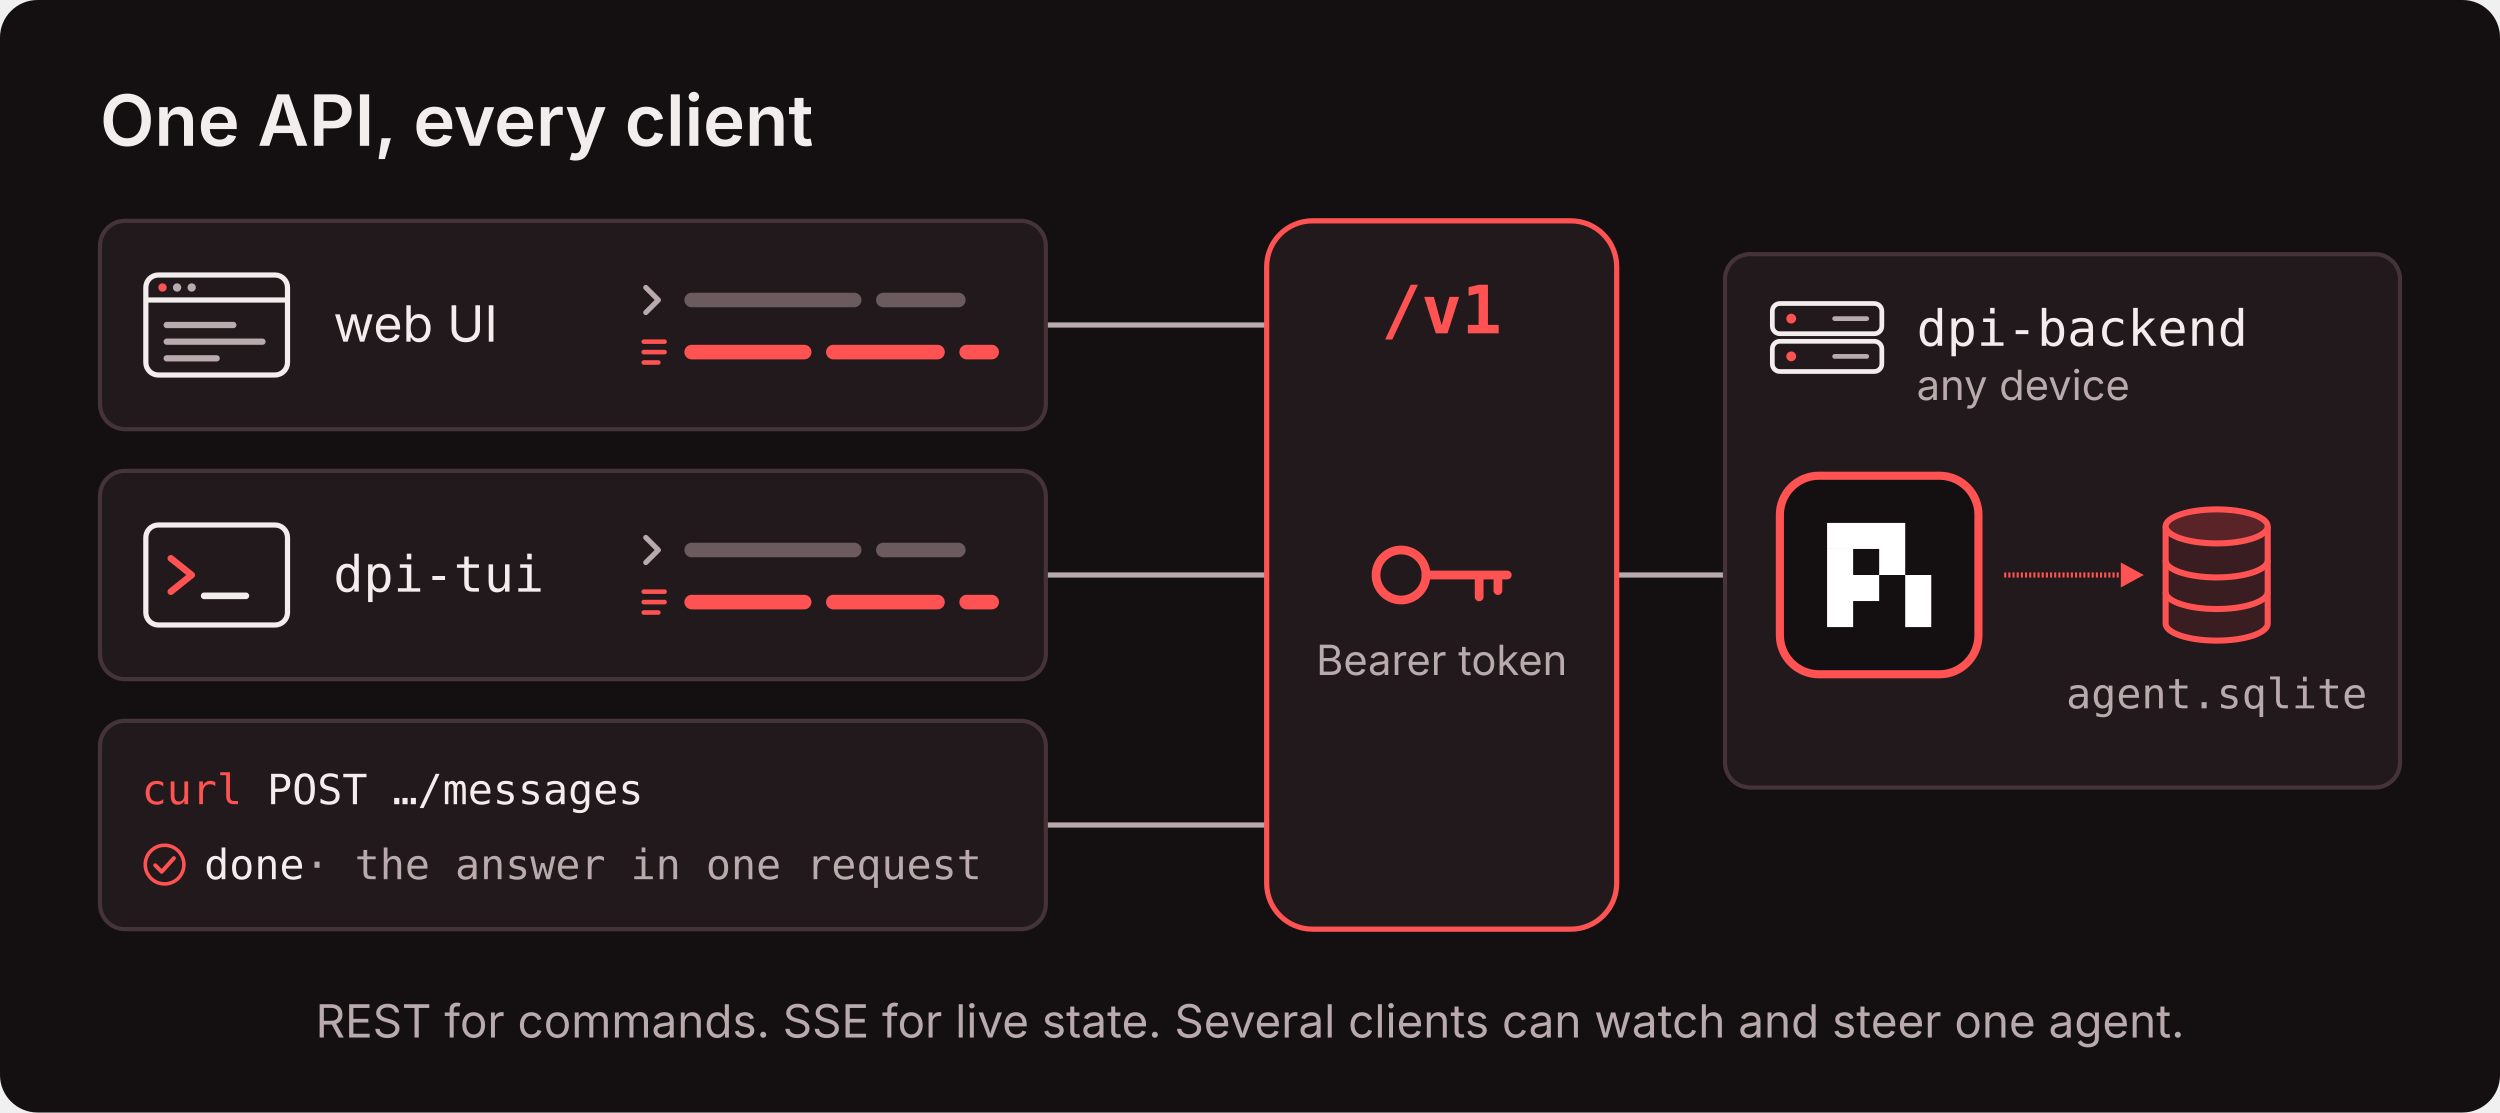
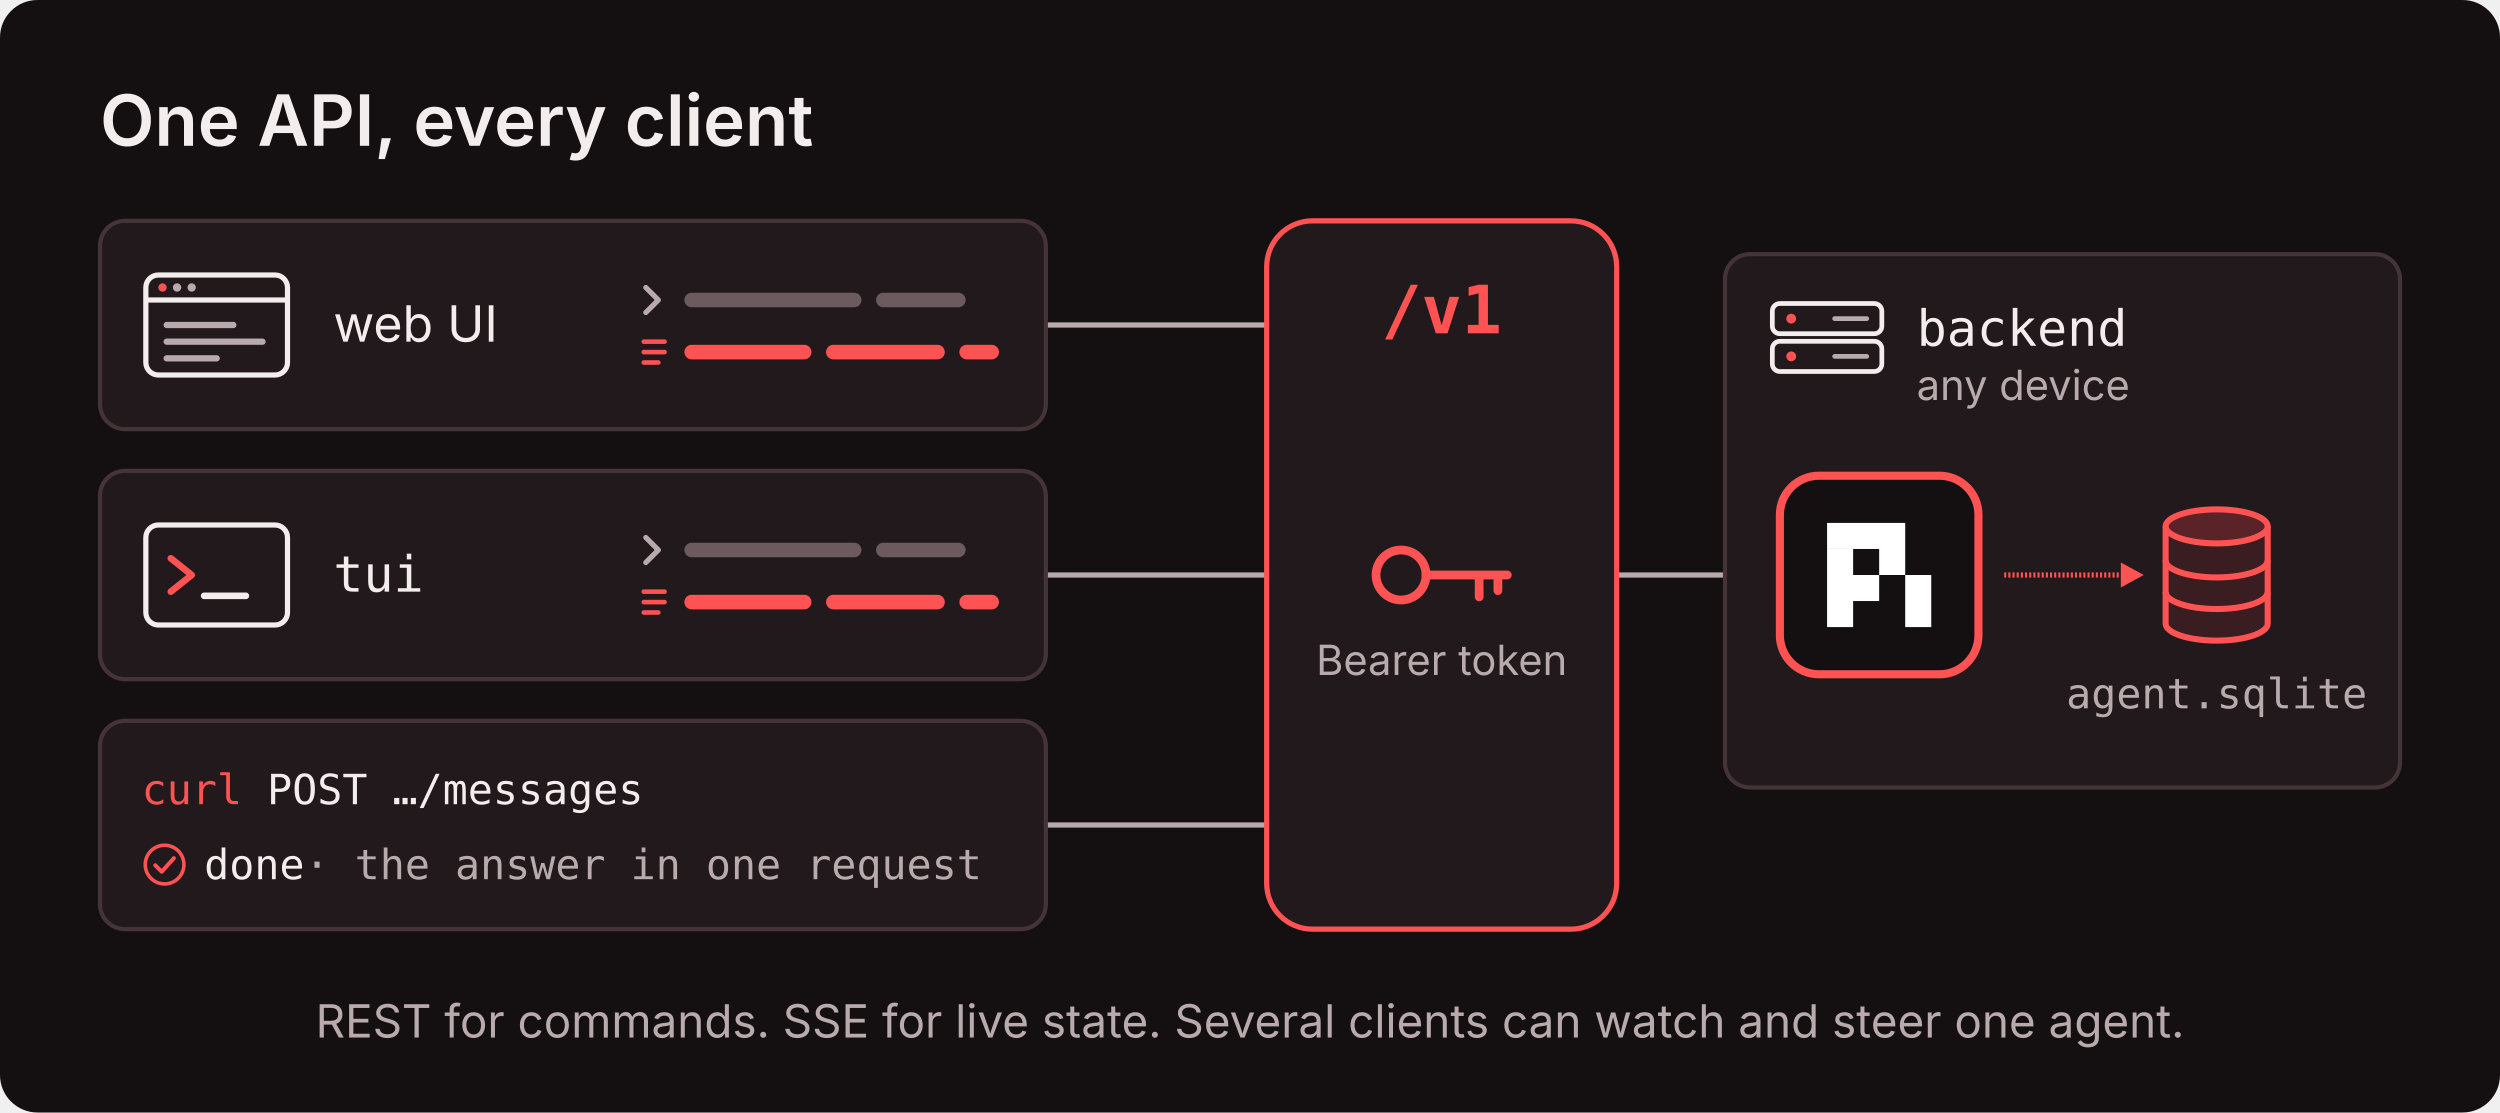
<svg xmlns="http://www.w3.org/2000/svg" viewBox="0 0 1200 534" width="1200" height="534" role="img" aria-labelledby="title desc" font-family="Inter, 'Segoe UI', Helvetica, Arial, sans-serif">
  <style>
    .a { animation-duration: 13s; animation-iteration-count: infinite; animation-timing-function: ease-in-out; }
    .ln { animation-timing-function: linear; }
    .x { transform-box: fill-box; transform-origin: center; }
    @keyframes cd0 { 0%, 0.5% { opacity: 0; transform: translateX(-16px) } 3.5%, 96% { opacity: 1; transform: translateX(0) } 100% { opacity: 0; transform: translateX(0) } }
    @keyframes cn0 { 0%, 1.5% { opacity: 0 } 4.5%, 96% { opacity: 1 } 100% { opacity: 0 } }
    @keyframes cd1 { 0%, 1.5% { opacity: 0; transform: translateX(-16px) } 4.5%, 96% { opacity: 1; transform: translateX(0) } 100% { opacity: 0; transform: translateX(0) } }
    @keyframes cn1 { 0%, 2.5% { opacity: 0 } 5.5%, 96% { opacity: 1 } 100% { opacity: 0 } }
    @keyframes cd2 { 0%, 2.5% { opacity: 0; transform: translateX(-16px) } 5.5%, 96% { opacity: 1; transform: translateX(0) } 100% { opacity: 0; transform: translateX(0) } }
    @keyframes cn2 { 0%, 3.5% { opacity: 0 } 6.5%, 96% { opacity: 1 } 100% { opacity: 0 } }
    @keyframes row1 { 0%, 7% { opacity: 0 } 9%, 96% { opacity: 1 } 100% { opacity: 0 } }
    @keyframes rq0 { 0%, 9% { opacity: 0; transform: translateX(0px) } 9.6% { opacity: 1; transform: translateX(0px) } 15.2% { opacity: 1; transform: translateX(75.6px) } 16%, 100% { opacity: 0; transform: translateX(84px) } }
    @keyframes rq1 { 0%, 9.6% { opacity: 0; transform: translateX(0px) } 10.2% { opacity: 1; transform: translateX(0px) } 15.8% { opacity: 1; transform: translateX(75.6px) } 16.6%, 100% { opacity: 0; transform: translateX(84px) } }
    @keyframes rq2 { 0%, 10.2% { opacity: 0; transform: translateX(0px) } 10.8% { opacity: 1; transform: translateX(0px) } 16.4% { opacity: 1; transform: translateX(75.6px) } 17.2%, 100% { opacity: 0; transform: translateX(84px) } }
    @keyframes key { 0%, 16.5% { opacity: .3 } 18.5%, 96% { opacity: 1 } 100% { opacity: .3 } }
    @keyframes kring { 0%, 16.8% { opacity: 0; transform: scale(.92) } 18.5% { opacity: 1; transform: scale(1) } 23%, 100% { opacity: 0; transform: scale(1.12) } }
    @keyframes fw { 0%, 20% { opacity: 0; transform: translateX(0px) } 21% { opacity: 1; transform: translateX(0px) } 27.5% { opacity: 1; transform: translateX(82.8px) } 29%, 100% { opacity: 0; transform: translateX(90px) } }
    @keyframes pring { 0%, 28.5% { opacity: 0; transform: scale(.94) } 30% { opacity: 1; transform: scale(1) } 35%, 100% { opacity: 0; transform: scale(1.1) } }
    @keyframes write { 0%, 31% { stroke-dashoffset: 1 } 35%, 100% { stroke-dashoffset: 0 } }
    @keyframes head { 0%, 34% { opacity: 0 } 35.5%, 96% { opacity: 1 } 100% { opacity: 0 } }
    @keyframes dbk { 0%, 34.5% { opacity: 0 } 36% { opacity: 1 } 41%, 100% { opacity: 0 } }
    @keyframes bk { 0%, 38% { opacity: 0; transform: translateX(0px) } 39% { opacity: 1; transform: translateX(0px) } 45% { opacity: 1; transform: translateX(-82.8px) } 46.5%, 100% { opacity: 0; transform: translateX(-90px) } }
    @keyframes rs0 { 0%, 46% { opacity: 0; transform: translateX(0px) } 46.8% { opacity: 1; transform: translateX(-8.4px) } 52.4% { opacity: 1; transform: translateX(-79.8px) } 53%, 100% { opacity: 0; transform: translateX(-84px) } }
    @keyframes rs1 { 0%, 46.5% { opacity: 0; transform: translateX(0px) } 47.3% { opacity: 1; transform: translateX(-8.4px) } 52.9% { opacity: 1; transform: translateX(-79.8px) } 53.5%, 100% { opacity: 0; transform: translateX(-84px) } }
    @keyframes rs2 { 0%, 47% { opacity: 0; transform: translateX(0px) } 47.8% { opacity: 1; transform: translateX(-8.4px) } 53.4% { opacity: 1; transform: translateX(-79.8px) } 54%, 100% { opacity: 0; transform: translateX(-84px) } }
    @keyframes row2 { 0%, 53.5% { opacity: 0; transform: translateX(-10px) } 56%, 96% { opacity: 1; transform: translateX(0) } 100% { opacity: 0; transform: translateX(0) } }
    @keyframes done { 0%, 54.5% { opacity: 0; transform: translateX(-10px) } 57%, 96% { opacity: 1; transform: translateX(0) } 100% { opacity: 0; transform: translateX(0) } }
    @media (prefers-reduced-motion: reduce) { * { animation: none !important; } }
  </style>
  <defs>
    <symbol id="g-browser" viewBox="0 0 72 52">
      <rect x="2" y="2" width="68" height="48" rx="6" fill="#21191B" stroke="#F3EDEE" stroke-width="2.5" />
      <path d="M 2 14 H70" stroke="#F3EDEE" stroke-width="2.5" />
      <circle cx="10" cy="8" r="2" fill="#FF5252" />
      <circle cx="17" cy="8" r="2" fill="#B9AAAE" />
      <circle cx="24" cy="8" r="2" fill="#B9AAAE" />
      <path d="M 12 26 H44 M 12 34 H58 M 12 42 H36" stroke="#B9AAAE" stroke-width="3" stroke-linecap="round" />
    </symbol>
    <symbol id="g-terminal" viewBox="0 0 72 52">
      <rect x="2" y="2" width="68" height="48" rx="6" fill="#21191B" stroke="#F3EDEE" stroke-width="2.5" />
      <path d="M 14 18 L24 26 L14 34" fill="none" stroke="#FF5252" stroke-width="3.2" stroke-linecap="round" stroke-linejoin="round" />
      <path d="M 30 36 H50" stroke="#F3EDEE" stroke-width="3.2" stroke-linecap="round" />
    </symbol>
    <symbol id="g-check-o" viewBox="0 0 32 32">
      <circle cx="16" cy="16" r="13.5" fill="none" stroke="#FF5252" stroke-width="2.5" />
      <path d="M 9.5 16.5 L14 21 L22.5 11.5" fill="none" stroke="#FF5252" stroke-width="2.8" stroke-linecap="round" stroke-linejoin="round" />
    </symbol>
    <symbol id="g-key" viewBox="0 0 48 24">
      <circle cx="11" cy="12" r="8" fill="none" stroke="#FF5252" stroke-width="2.8" />
      <path d="M 19 12 H45 M 36 12 V19 M 42 12 V17" stroke="#FF5252" stroke-width="2.8" stroke-linecap="round" />
    </symbol>
    <symbol id="g-server" viewBox="0 0 64 44">
      <rect x="3" y="4" width="58" height="16" rx="4" fill="#21191B" stroke="#F3EDEE" stroke-width="2.5" />
      <rect x="3" y="24" width="58" height="16" rx="4" fill="#21191B" stroke="#F3EDEE" stroke-width="2.5" />
      <circle cx="13" cy="12" r="2.6" fill="#FF5252" />
      <circle cx="13" cy="32" r="2.6" fill="#FF5252" />
      <path d="M 36 12 H53 M 36 32 H53" stroke="#B9AAAE" stroke-width="2.5" stroke-linecap="round" />
    </symbol>
    <symbol id="g-pi" viewBox="0 0 64 64">
      <rect x="1.5" y="1.5" width="61" height="61" rx="12" fill="#141011" stroke="#FF5252" stroke-width="2.5" />
      <g fill="#FFFFFF" transform="translate(16 16) scale(8)">
        <path d="M 0 0H3V2H2V1H0Z" />
        <path d="M 0 1H1V2H2V3H1V4H0Z" />
        <path d="M 3 2H4V4H3Z" />
      </g>
    </symbol>
    <symbol id="g-db" viewBox="0 0 48 60">
      <path d="M 3 10 V50 A21 7 0 0 0 45 50 V10" fill="#3A1D20" stroke="#FF5252" stroke-width="2.5" />
      <ellipse cx="24" cy="10" rx="21" ry="7" fill="#5A2328" stroke="#FF5252" stroke-width="2.5" />
      <path d="M 3 24 A21 7 0 0 0 45 24 M 3 37 A21 7 0 0 0 45 37" fill="none" stroke="#FF5252" stroke-width="2.5" />
    </symbol>
    <symbol id="chip-req" viewBox="0 0 28 28">
      <rect width="28" height="28" rx="7" fill="#FF5252" />
      <path d="M 11 8.5 L17 14 L11 19.5" fill="none" stroke="#141011" stroke-width="3" stroke-linecap="round" stroke-linejoin="round" />
    </symbol>
    <symbol id="chip-res" viewBox="0 0 28 28">
      <rect width="28" height="28" rx="7" fill="#FF5252" />
      <path d="M 8 9 H20 M 8 14 H20 M 8 19 H15" fill="none" stroke="#141011" stroke-width="2.8" stroke-linecap="round" />
    </symbol>
  </defs>
  <rect width="1200" height="534" rx="18" fill="#141011" />
  <text x="48" y="70" font-size="34" font-weight="600" fill="#F3EDEE">One API, every client</text>
  <path class="a" style="animation-name: cn0" d="M 502 156 H608" stroke="#B9AAAE" stroke-width="2.5" />
  <path class="a" style="animation-name: cn1" d="M 502 276 H608" stroke="#B9AAAE" stroke-width="2.5" />
  <path class="a" style="animation-name: cn2" d="M 502 396 H608" stroke="#B9AAAE" stroke-width="2.5" />
  <path d="M 776 276 H852" stroke="#B9AAAE" stroke-width="2.5" />
  <g class="a" style="animation-name: cd0">
    <rect x="48" y="106" width="454" height="100" rx="12" fill="#21191B" stroke="#443438" stroke-width="2" />
    <use href="#g-browser" x="68" y="130" width="72" height="52" />
    <text x="160" y="164" font-size="24" fill="#F3EDEE">web UI</text>
    <g class="a" style="animation-name: row1" fill="none" stroke-linecap="round">
      <path d="M 310 138 L316 144 L310 150" stroke="#B9AAAE" stroke-width="2.5" stroke-linejoin="round" />
      <path d="M 332 144 H410 M 424 144 H460" stroke="#6B5A5E" stroke-width="7" />
    </g>
    <g class="a" style="animation-name: row2" fill="none" stroke-linecap="round">
      <path d="M 309 164 H319 M 309 169 H319 M 309 174 H316" stroke="#FF5252" stroke-width="2.2" />
      <path d="M 332 169 H386 M 400 169 H450 M 464 169 H476" stroke="#FF5252" stroke-width="7" />
    </g>
  </g>
  <g class="a" style="animation-name: cd1">
    <rect x="48" y="226" width="454" height="100" rx="12" fill="#21191B" stroke="#443438" stroke-width="2" />
    <use href="#g-terminal" x="68" y="250" width="72" height="52" />
-     <text x="160" y="284" font-family="'JetBrains Mono', 'SF Mono', Menlo, Consolas, monospace" font-size="24" fill="#F3EDEE">dpi-tui</text>
+     <text x="160" y="284" font-family="'JetBrains Mono', 'SF Mono', Menlo, Consolas, monospace" font-size="24" fill="#F3EDEE">tui</text>
    <g class="a" style="animation-name: row1" fill="none" stroke-linecap="round">
      <path d="M 310 258 L316 264 L310 270" stroke="#B9AAAE" stroke-width="2.5" stroke-linejoin="round" />
      <path d="M 332 264 H410 M 424 264 H460" stroke="#6B5A5E" stroke-width="7" />
    </g>
    <g class="a" style="animation-name: row2" fill="none" stroke-linecap="round">
      <path d="M 309 284 H319 M 309 289 H319 M 309 294 H316" stroke="#FF5252" stroke-width="2.2" />
      <path d="M 332 289 H386 M 400 289 H450 M 464 289 H476" stroke="#FF5252" stroke-width="7" />
    </g>
  </g>
  <g class="a" style="animation-name: cd2">
    <rect x="48" y="346" width="454" height="100" rx="12" fill="#21191B" stroke="#443438" stroke-width="2" />
    <text x="68" y="386" font-family="'JetBrains Mono', 'SF Mono', Menlo, Consolas, monospace" font-size="20" fill="#F3EDEE">
      <tspan fill="#FF5252">curl</tspan> POST …/messages</text>
    <g class="a" style="animation-name: done">
      <use href="#g-check-o" x="68" y="404" width="22" height="22" />
      <text x="98" y="422" font-family="'JetBrains Mono', 'SF Mono', Menlo, Consolas, monospace" font-size="20" fill="#F3EDEE">done<tspan fill="#B9AAAE"> · the answer in one request</tspan>
      </text>
    </g>
  </g>
  <rect x="608" y="106" width="168" height="340" rx="22" fill="#21191B" stroke="#FF5252" stroke-width="2.5" />
  <text x="692" y="160" text-anchor="middle" font-family="'JetBrains Mono', 'SF Mono', Menlo, Consolas, monospace" font-size="32" font-weight="700" fill="#FF5252">/v1</text>
  <g class="a" style="animation-name: key">
    <use href="#g-key" x="656" y="258" width="72" height="36" />
  </g>
  <rect class="a x" style="animation-name: kring" x="642" y="249" width="100" height="54" rx="14" fill="none" stroke="#FF5252" stroke-width="2" opacity="0" />
  <text x="692" y="324" text-anchor="middle" font-size="20" fill="#B9AAAE">Bearer token</text>
  <rect x="828" y="122" width="324" height="256" rx="12" fill="#21191B" stroke="#443438" stroke-width="2" />
  <use href="#g-server" x="848" y="142" width="58" height="40" />
-   <text x="920" y="166" font-family="'JetBrains Mono', 'SF Mono', Menlo, Consolas, monospace" font-size="24" fill="#F3EDEE">dpi-backend</text>
+   <text x="920" y="166" font-family="'JetBrains Mono', 'SF Mono', Menlo, Consolas, monospace" font-size="24" fill="#F3EDEE">backend</text>
  <text x="920" y="192" font-size="20" fill="#B9AAAE">any device</text>
  <use href="#g-pi" x="852" y="226" width="100" height="100" />
  <rect class="a x" style="animation-name: pring" x="844" y="218" width="116" height="116" rx="22" fill="none" stroke="#FF5252" stroke-width="2" opacity="0" />
  <path class="a" style="animation-name: write" d="M 962 276 H1018" pathLength="1" stroke-dasharray="1 1" stroke="#FF5252" stroke-width="2.5" />
  <path class="a" style="animation-name: head" d="M 1018 270 L1029 276 L1018 282 Z" fill="#FF5252" />
  <use href="#g-db" x="1036" y="241" width="56" height="70" />
  <rect class="a" style="animation-name: dbk" x="1028" y="233" width="72" height="86" rx="14" fill="none" stroke="#FF5252" stroke-width="2" opacity="0" />
  <text x="1064" y="340" text-anchor="middle" font-family="'JetBrains Mono', 'SF Mono', Menlo, Consolas, monospace" font-size="20" fill="#B9AAAE">agent.sqlite</text>
  <use class="a" style="animation-name: rq0" href="#chip-req" x="506" y="142" width="28" height="28" opacity="0" />
  <use class="a" style="animation-name: rq1" href="#chip-req" x="506" y="262" width="28" height="28" opacity="0" />
  <use class="a" style="animation-name: rq2" href="#chip-req" x="506" y="382" width="28" height="28" opacity="0" />
  <use class="a" style="animation-name: fw" href="#chip-req" x="732" y="262" width="28" height="28" opacity="0" />
  <use class="a" style="animation-name: bk" href="#chip-res" x="822" y="262" width="28" height="28" opacity="0" />
  <use class="a" style="animation-name: rs0" href="#chip-res" x="590" y="142" width="28" height="28" opacity="0" />
  <use class="a" style="animation-name: rs1" href="#chip-res" x="590" y="262" width="28" height="28" opacity="0" />
  <use class="a" style="animation-name: rs2" href="#chip-res" x="590" y="382" width="28" height="28" opacity="0" />
  <text x="600" y="498" text-anchor="middle" font-size="22" fill="#B9AAAE">REST for commands. SSE for live state. Several clients can watch and steer one agent.</text>
</svg>
